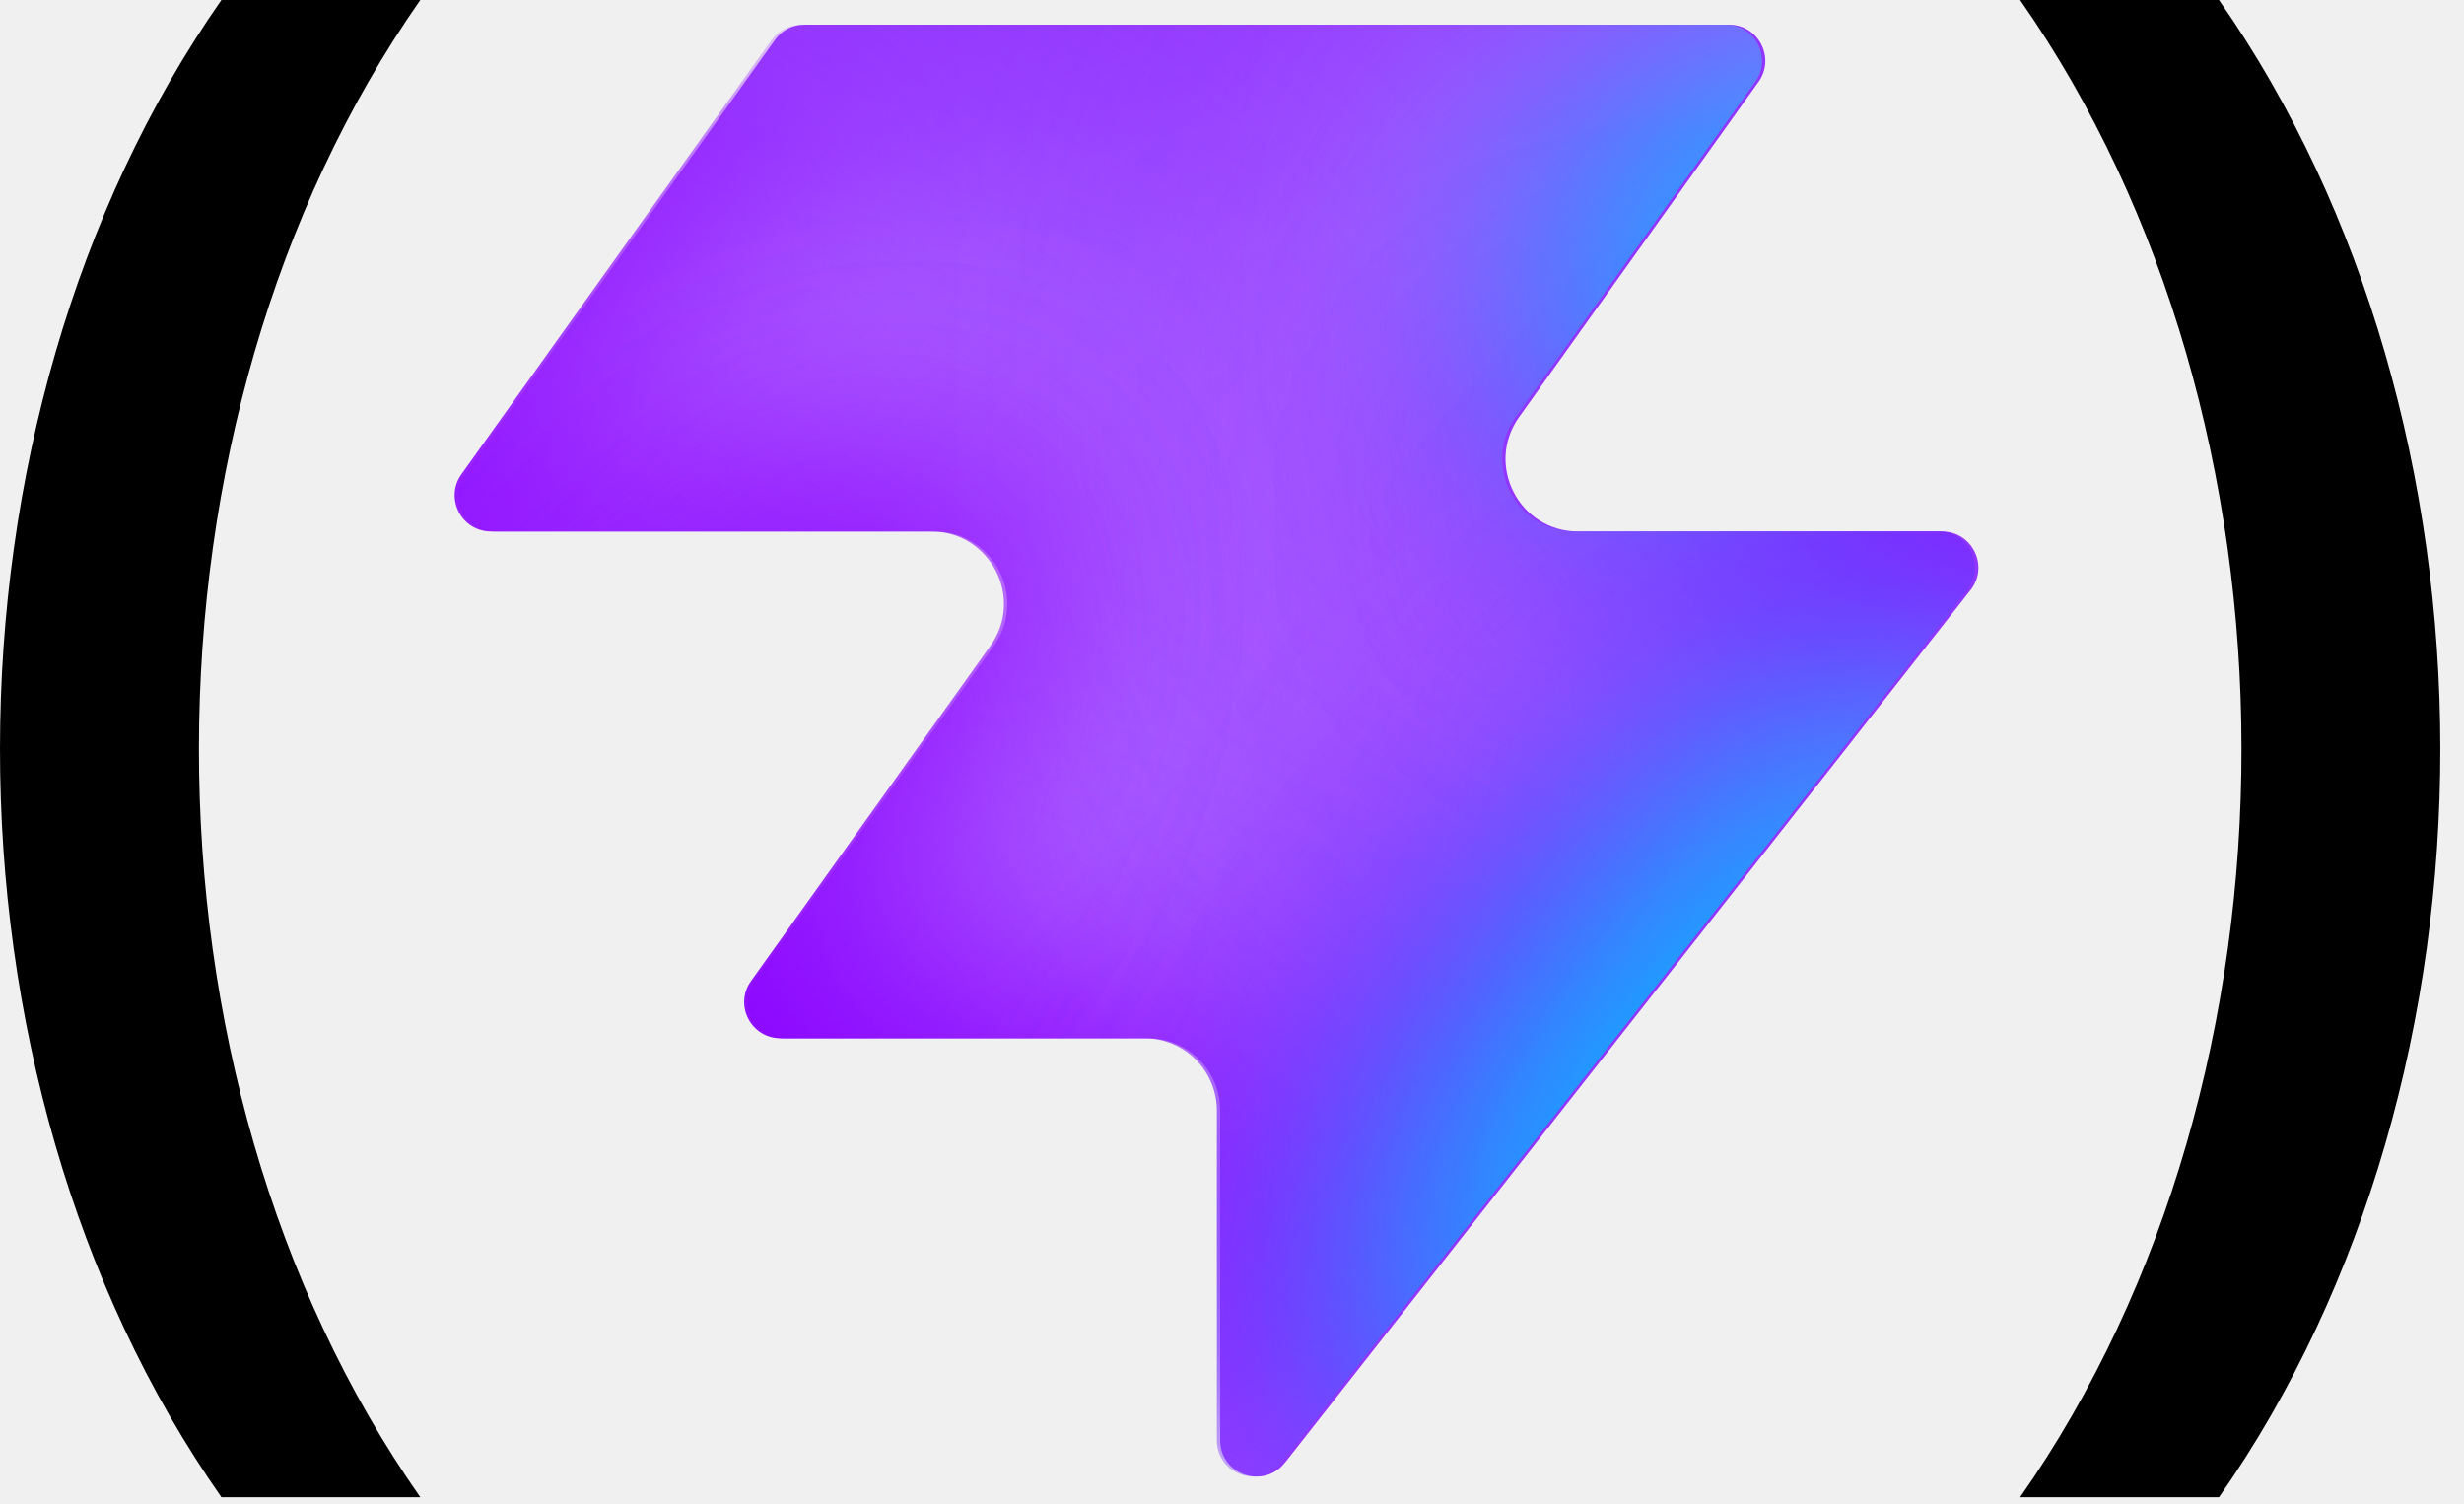
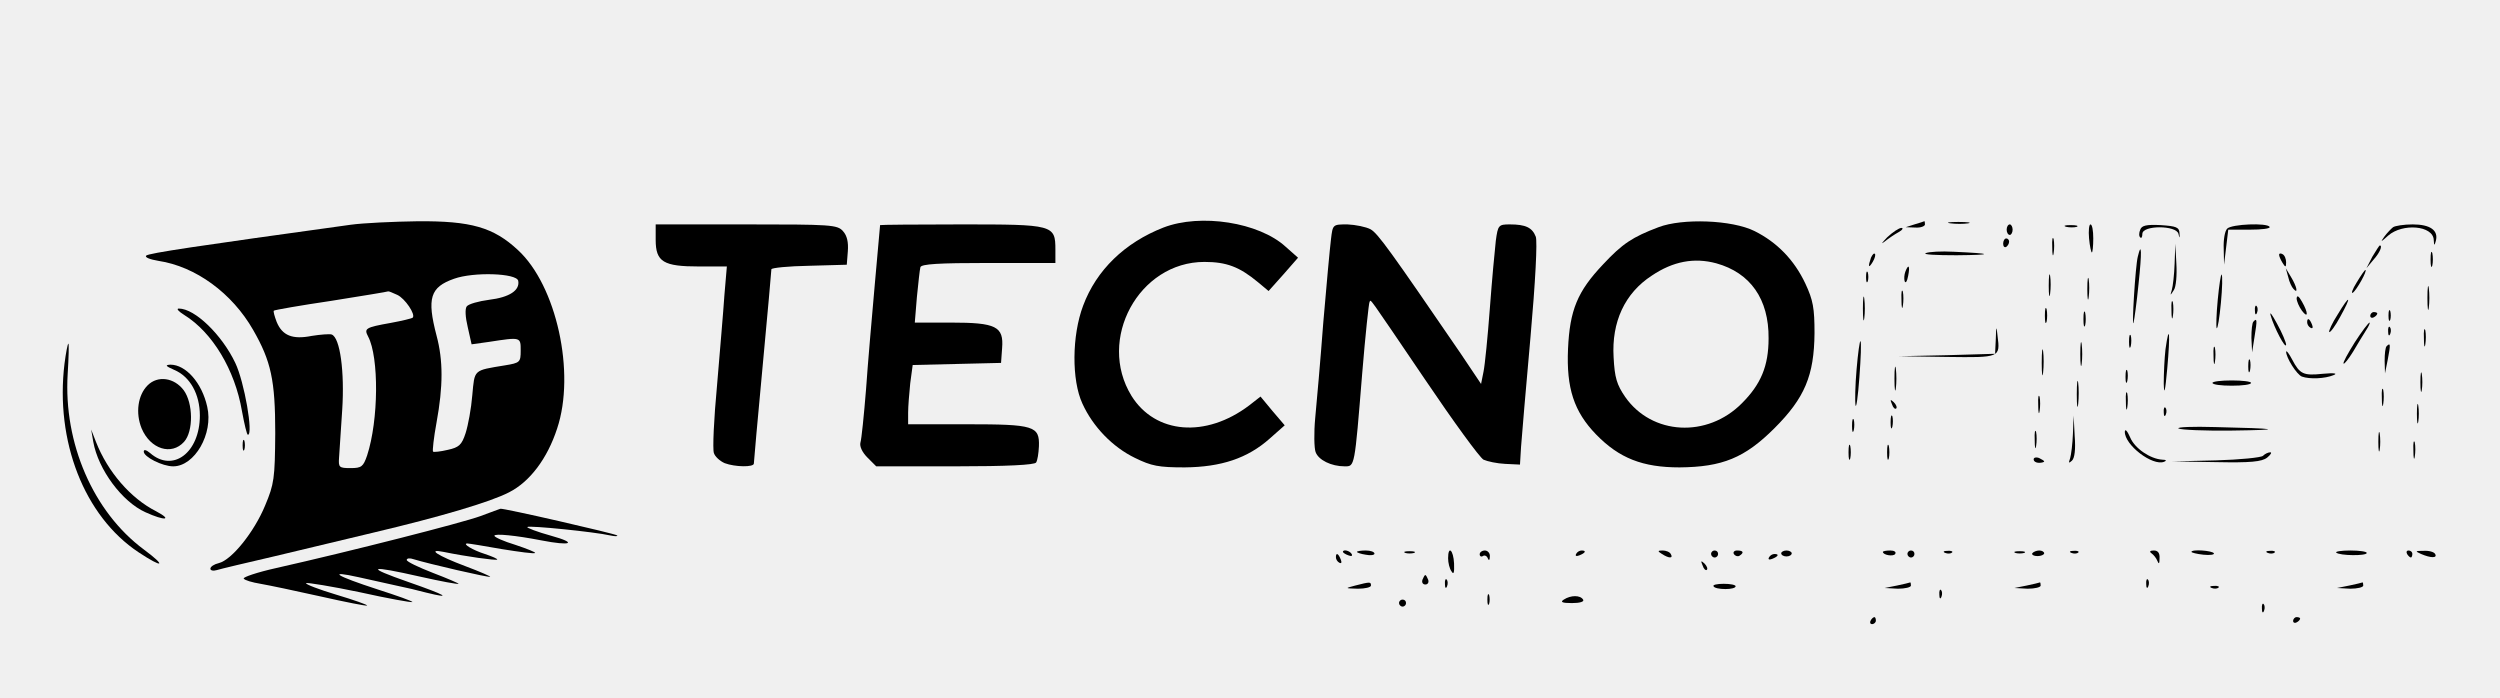
- <svg xmlns="http://www.w3.org/2000/svg" width="77" height="47" fill="none" aria-labelledby="vite-logo-title" viewBox="0 0 77 47">
-   <style>.parenthesis{fill:#000}@media (prefers-color-scheme:dark){.parenthesis{fill:#fff}}</style>
-   <path fill="#9135ff" d="M40.151 45.71c-.663.844-2.02.374-2.02-.699V34.708a2.26 2.26 0 0 0-2.262-2.262H24.493c-.92 0-1.457-1.04-.92-1.788l7.479-10.471c1.07-1.498 0-3.578-1.842-3.578H15.443c-.92 0-1.456-1.04-.92-1.788l9.696-13.576c.213-.297.556-.474.92-.474h28.894c.92 0 1.456 1.04.92 1.788l-7.48 10.472c-1.07 1.497 0 3.578 1.842 3.578h11.376c.944 0 1.474 1.087.89 1.83L40.153 45.712z" />
-   <mask id="a" width="48" height="47" x="14" y="0" maskUnits="userSpaceOnUse" style="mask-type:alpha">
-     <path fill="#000" d="M40.047 45.71c-.663.843-2.02.374-2.02-.699V34.708a2.26 2.26 0 0 0-2.262-2.262H24.389c-.92 0-1.457-1.04-.92-1.788l7.479-10.472c1.07-1.497 0-3.578-1.842-3.578H15.34c-.92 0-1.456-1.04-.92-1.788l9.696-13.575c.213-.297.556-.474.92-.474H53.93c.92 0 1.456 1.04.92 1.788L47.37 13.03c-1.07 1.498 0 3.578 1.842 3.578h11.376c.944 0 1.474 1.088.89 1.831L40.049 45.712z" />
-   </mask>
-   <g mask="url(#a)">
-     <g filter="url(#b)">
-       <ellipse cx="5.508" cy="14.704" fill="#eee6ff" rx="5.508" ry="14.704" transform="rotate(269.814 20.96 11.29)scale(-1 1)" />
-     </g>
-     <g filter="url(#c)">
-       <ellipse cx="10.399" cy="29.851" fill="#eee6ff" rx="10.399" ry="29.851" transform="rotate(89.814 -16.902 -8.275)scale(1 -1)" />
-     </g>
-     <g filter="url(#d)">
-       <ellipse cx="5.508" cy="30.487" fill="#8900ff" rx="5.508" ry="30.487" transform="rotate(89.814 -19.197 -7.127)scale(1 -1)" />
-     </g>
-     <g filter="url(#e)">
-       <ellipse cx="5.508" cy="30.599" fill="#8900ff" rx="5.508" ry="30.599" transform="rotate(89.814 -25.928 4.177)scale(1 -1)" />
-     </g>
-     <g filter="url(#f)">
-       <ellipse cx="5.508" cy="30.599" fill="#8900ff" rx="5.508" ry="30.599" transform="rotate(89.814 -25.738 5.52)scale(1 -1)" />
-     </g>
-     <g filter="url(#g)">
-       <ellipse cx="14.072" cy="22.078" fill="#eee6ff" rx="14.072" ry="22.078" transform="rotate(93.35 31.245 55.578)scale(-1 1)" />
-     </g>
-     <g filter="url(#h)">
-       <ellipse cx="3.47" cy="21.501" fill="#8900ff" rx="3.47" ry="21.501" transform="rotate(89.009 35.419 55.202)scale(-1 1)" />
-     </g>
-     <g filter="url(#i)">
-       <ellipse cx="3.47" cy="21.501" fill="#8900ff" rx="3.47" ry="21.501" transform="rotate(89.009 35.419 55.202)scale(-1 1)" />
-     </g>
-     <g filter="url(#j)">
-       <ellipse cx="14.592" cy="9.743" fill="#8900ff" rx="4.407" ry="29.108" transform="rotate(39.51 14.592 9.743)" />
-     </g>
-     <g filter="url(#k)">
-       <ellipse cx="61.728" cy="-5.321" fill="#8900ff" rx="4.407" ry="29.108" transform="rotate(37.892 61.728 -5.32)" />
-     </g>
-     <g filter="url(#l)">
-       <ellipse cx="55.618" cy="7.104" fill="#00c2ff" rx="5.971" ry="9.665" transform="rotate(37.892 55.618 7.104)" />
-     </g>
-     <g filter="url(#m)">
-       <ellipse cx="12.326" cy="39.103" fill="#8900ff" rx="4.407" ry="29.108" transform="rotate(37.892 12.326 39.103)" />
-     </g>
-     <g filter="url(#n)">
-       <ellipse cx="12.326" cy="39.103" fill="#8900ff" rx="4.407" ry="29.108" transform="rotate(37.892 12.326 39.103)" />
-     </g>
-     <g filter="url(#o)">
-       <ellipse cx="49.857" cy="30.678" fill="#8900ff" rx="4.407" ry="29.108" transform="rotate(37.892 49.857 30.678)" />
-     </g>
-     <g filter="url(#p)">
-       <ellipse cx="52.623" cy="33.171" fill="#00c2ff" rx="5.971" ry="15.297" transform="rotate(37.892 52.623 33.17)" />
-     </g>
+ <svg xmlns="http://www.w3.org/2000/svg" version="1.0" width="713pt" height="199pt" viewBox="0 0 713 199" preserveAspectRatio="xMidYMid meet">
+   <g transform="translate(0,199) scale(0.1,-0.1)" fill="#000000" stroke="none">
+     <path d="M1000 1349 c-441 -61 -576 -81 -583 -88 -5 -5 11 -11 35 -15 106 -16 210 -92 270 -197 51 -89 63 -143 63 -294 -1 -130 -3 -145 -29 -207 -31 -75 -95 -155 -132 -164 -13 -3 -24 -10 -24 -16 0 -5 8 -7 18 -4 9 3 85 21 167 40 83 20 209 50 280 67 190 45 333 87 387 115 59 30 109 96 137 182 53 159 -2 408 -112 509 -70 65 -134 83 -285 82 -70 -1 -156 -5 -192 -10z m478 -160 c5 -27 -25 -47 -83 -54 -30 -4 -59 -12 -64 -19 -5 -7 -4 -30 3 -59 l11 -49 50 7 c91 14 90 14 90 -25 0 -33 -2 -35 -45 -42 -91 -15 -86 -11 -93 -85 -3 -38 -12 -86 -19 -108 -11 -34 -19 -41 -51 -48 -21 -5 -40 -7 -42 -5 -2 2 2 40 10 83 19 104 19 177 0 248 -28 107 -18 138 50 162 56 20 179 16 183 -6z m-345 -40 c22 -10 53 -56 44 -65 -2 -2 -30 -9 -63 -15 -73 -13 -76 -16 -64 -39 31 -59 30 -238 -3 -339 -11 -32 -16 -36 -47 -36 -33 0 -35 2 -33 30 1 17 5 78 9 136 7 109 -6 206 -30 215 -6 2 -32 0 -57 -4 -55 -11 -84 1 -100 40 -6 16 -10 30 -8 32 2 2 76 15 164 28 88 14 161 26 162 27 1 1 13 -4 26 -10z" />
+     <path d="M3318 1341 c-110 -43 -191 -121 -229 -223 -32 -85 -33 -212 -2 -279 30 -66 86 -124 150 -155 47 -23 67 -27 142 -27 104 1 179 26 242 82 l43 38 -35 41 -34 41 -32 -25 c-124 -94 -268 -82 -336 27 -99 161 21 382 208 382 63 0 100 -14 153 -58 l30 -25 42 47 42 48 -35 31 c-76 70 -243 96 -349 55z" />
+     <path d="M4730 1342 c-74 -28 -103 -47 -158 -106 -73 -77 -95 -130 -100 -241 -5 -112 17 -179 80 -244 66 -68 133 -94 238 -94 122 1 186 27 271 112 86 86 113 150 114 271 0 71 -4 94 -26 141 -32 68 -81 118 -145 150 -64 32 -206 37 -274 11z m165 -103 c97 -27 150 -102 149 -214 0 -79 -22 -131 -76 -185 -99 -100 -257 -91 -333 18 -24 35 -30 55 -33 113 -6 101 32 183 109 233 61 41 121 52 184 35z" />
+     <path d="M5460 1350 l-25 -8 28 -1 c15 -1 27 4 27 9 0 6 -1 10 -2 9 -2 -1 -14 -5 -28 -9z" />
+     <path d="M5563 1353 c15 -2 37 -2 50 0 12 2 0 4 -28 4 -27 0 -38 -2 -22 -4z" />
+     <path d="M1870 1306 c0 -63 22 -76 124 -76 l79 0 -7 -82 c-3 -46 -13 -161 -21 -257 -9 -95 -13 -182 -9 -193 3 -10 17 -23 31 -29 29 -11 83 -12 83 -1 0 4 11 129 25 277 14 149 25 273 25 277 0 4 48 9 108 10 l107 3 3 38 c2 26 -2 45 -14 58 -16 18 -34 19 -276 19 l-258 0 0 -44z" />
+     <path d="M2510 1348 c0 -2 -7 -77 -15 -168 -8 -91 -20 -226 -25 -300 -6 -74 -13 -143 -16 -152 -3 -11 5 -28 20 -43 l25 -25 225 0 c149 0 227 4 231 11 4 6 7 26 8 46 2 58 -13 63 -205 63 l-168 0 0 33 c0 17 3 55 6 84 l7 52 126 3 126 3 3 42 c5 62 -17 73 -146 73 l-103 0 6 73 c4 39 8 78 10 85 3 9 51 12 195 12 l190 0 0 38 c0 71 -6 72 -268 72 -128 0 -232 -1 -232 -2z" />
+     <path d="M3796 1308 c-3 -24 -13 -131 -22 -238 -8 -107 -19 -230 -23 -272 -4 -42 -3 -86 1 -97 8 -23 45 -41 83 -41 29 0 28 -5 50 265 9 110 19 202 21 204 5 6 -11 28 158 -221 81 -120 156 -223 167 -229 11 -5 39 -11 62 -12 l42 -2 3 50 c2 28 14 169 27 314 14 158 20 273 15 286 -10 26 -29 35 -74 35 -32 0 -34 -2 -40 -47 -3 -26 -11 -113 -17 -193 -6 -80 -14 -161 -18 -180 l-7 -35 -59 88 c-200 292 -235 341 -256 353 -13 7 -43 13 -66 14 -42 0 -42 0 -47 -42z" />
+     <path d="M5723 1335 c0 -8 4 -15 9 -15 4 0 8 7 8 15 0 8 -4 15 -8 15 -5 0 -9 -7 -9 -15z" />
+     <path d="M5893 1343 c9 -2 23 -2 30 0 6 3 -1 5 -18 5 -16 0 -22 -2 -12 -5z" />
+     <path d="M5958 1310 c2 -22 6 -40 8 -40 2 0 4 18 4 40 0 22 -3 40 -8 40 -4 0 -6 -18 -4 -40z" />
+     <path d="M6104 1335 c-4 -9 -4 -19 0 -22 3 -4 6 1 6 10 0 25 97 25 103 0 3 -14 4 -13 3 2 -1 17 -9 20 -54 23 -40 2 -54 -1 -58 -13z" />
+     <path d="M6352 1338 c-7 -7 -11 -32 -10 -57 l1 -46 6 50 6 50 62 0 c33 0 59 3 56 8 -7 12 -108 8 -121 -5z" />
+     <path d="M6825 1342 c-5 -4 -17 -16 -25 -27 -12 -17 -10 -16 11 3 41 36 128 29 130 -12 1 -17 2 -18 6 -3 8 30 -16 47 -66 47 -25 0 -50 -4 -56 -8z" />
+     <path d="M5382 1313 c-15 -16 -19 -21 -7 -12 11 9 29 21 40 27 11 6 14 12 8 12 -7 0 -25 -12 -41 -27z" />
+     <path d="M5853 1285 c0 -22 2 -30 4 -17 2 12 2 30 0 40 -3 9 -5 -1 -4 -23z" />
+     <path d="M5713 1295 c0 -8 4 -12 9 -9 4 3 8 9 8 15 0 5 -4 9 -8 9 -5 0 -9 -7 -9 -15z" />
+     <path d="M6202 1238 c-1 -31 -5 -65 -8 -75 -5 -17 -5 -17 6 0 6 9 9 42 7 75 l-3 57 -2 -57z" />
+     <path d="M6766 1258 l-17 -33 20 24 c18 20 27 41 18 41 -1 0 -11 -15 -21 -32z" />
+     <path d="M5492 1268 c-9 -4 30 -6 88 -6 108 1 104 5 -8 10 -35 2 -71 0 -80 -4z" />
+     <path d="M6097 1258 c-7 -27 -18 -210 -12 -188 2 8 9 58 14 109 10 93 9 125 -2 79z" />
+     <path d="M6932 1250 c0 -19 2 -27 5 -17 2 9 2 25 0 35 -3 9 -5 1 -5 -18z" />
+     <path d="M5336 1255 c-9 -26 -7 -32 5 -12 6 10 9 21 6 23 -2 3 -7 -2 -11 -11z" />
+     <path d="M6500 1263 c0 -4 5 -15 10 -23 8 -13 10 -13 10 2 0 9 -4 20 -10 23 -5 3 -10 3 -10 -2z" />
+     <path d="M5434 1215 c-3 -8 -4 -20 -2 -27 3 -7 7 -1 10 15 6 29 1 36 -8 12z" />
+     <path d="M5322 1200 c0 -14 2 -19 5 -12 2 6 2 18 0 25 -3 6 -5 1 -5 -13z" />
+     <path d="M5843 1175 c0 -27 2 -38 4 -22 2 15 2 37 0 50 -2 12 -4 0 -4 -28z" />
+     <path d="M6526 1200 c3 -14 10 -29 15 -34 14 -16 10 6 -7 34 l-15 25 7 -25z" />
+     <path d="M6721 1184 c-12 -19 -16 -32 -11 -29 11 7 43 65 36 65 -2 0 -13 -16 -25 -36z" />
+     <path d="M5953 1165 c0 -27 2 -38 4 -22 2 15 2 37 0 50 -2 12 -4 0 -4 -28z" />
+     <path d="M6325 1135 c-4 -42 -5 -78 -3 -81 3 -2 8 30 12 72 4 42 5 78 2 81 -2 2 -7 -30 -11 -72z" />
+     <path d="M6923 1140 c0 -30 2 -43 4 -27 2 15 2 39 0 55 -2 15 -4 2 -4 -28z" />
+     <path d="M5423 1135 c0 -22 2 -30 4 -17 2 12 2 30 0 40 -3 9 -5 -1 -4 -23z" />
+     <path d="M5313 1110 c0 -30 2 -43 4 -27 2 15 2 39 0 55 -2 15 -4 2 -4 -28z" />
+     <path d="M6550 1139 c0 -8 7 -24 15 -35 18 -24 19 -7 0 26 -9 16 -14 19 -15 9z" />
+     <path d="M6193 1105 c0 -22 2 -30 4 -17 2 12 2 30 0 40 -3 9 -5 -1 -4 -23z" />
+     <path d="M6667 1093 c-16 -25 -26 -47 -24 -50 3 -2 17 17 31 43 34 61 29 67 -7 7z" />
+     <path d="M5832 1090 c0 -19 2 -27 5 -17 2 9 2 25 0 35 -3 9 -5 1 -5 -18z" />
+     <path d="M6431 1104 c0 -11 3 -14 6 -6 3 7 2 16 -1 19 -3 4 -6 -2 -5 -13z" />
+     <path d="M525 1092 c81 -50 145 -157 165 -274 7 -38 14 -68 17 -68 16 0 -10 151 -36 205 -38 80 -115 155 -161 155 -8 0 -1 -8 15 -18z" />
+     <path d="M5942 1080 c0 -19 2 -27 5 -17 2 9 2 25 0 35 -3 9 -5 1 -5 -18z" />
+     <path d="M6476 1090 c9 -33 43 -98 44 -83 0 6 -11 33 -26 60 -14 26 -22 37 -18 23z" />
+     <path d="M6812 1090 c0 -14 2 -19 5 -12 2 6 2 18 0 25 -3 6 -5 1 -5 -13z" />
+     <path d="M6760 1089 c0 -5 5 -7 10 -4 6 3 10 8 10 11 0 2 -4 4 -10 4 -5 0 -10 -5 -10 -11z" />
+     <path d="M6427 1073 c-4 -3 -6 -25 -6 -47 l2 -41 7 45 c8 48 7 54 -3 43z" />
+     <path d="M6580 1071 c0 -6 4 -13 10 -16 6 -3 7 1 4 9 -7 18 -14 21 -14 7z" />
+     <path d="M6716 1014 c-20 -32 -35 -59 -32 -61 2 -2 14 13 27 34 12 21 29 48 37 61 8 12 12 22 10 22 -3 0 -22 -25 -42 -56z" />
+     <path d="M5692 1023 l-2 -42 -137 -4 -138 -3 138 -2 c151 -2 152 -2 144 60 -3 30 -4 29 -5 -9z" />
+     <path d="M6811 1044 c0 -11 3 -14 6 -6 3 7 2 16 -1 19 -3 4 -6 -2 -5 -13z" />
+     <path d="M6913 1025 c0 -22 2 -30 4 -17 2 12 2 30 0 40 -3 9 -5 -1 -4 -23z" />
+     <path d="M6072 1015 c0 -16 2 -22 5 -12 2 9 2 23 0 30 -3 6 -5 -1 -5 -18z" />
+     <path d="M6176 994 c-3 -26 -5 -70 -5 -98 1 -36 4 -23 10 43 9 100 6 133 -5 55z" />
+     <path d="M5933 980 c0 -30 2 -43 4 -27 2 15 2 39 0 55 -2 15 -4 2 -4 -28z" />
+     <path d="M5295 937 c-4 -46 -5 -92 -3 -103 2 -10 7 25 11 80 4 54 6 101 3 103 -2 2 -7 -33 -11 -80z" />
+     <path d="M184 953 c-27 -221 56 -435 211 -538 71 -47 81 -41 15 8 -144 107 -229 303 -217 500 3 48 4 87 2 87 -2 0 -7 -26 -11 -57z" />
+     <path d="M5823 955 c0 -33 2 -45 4 -27 2 18 2 45 0 60 -2 15 -4 0 -4 -33z" />
+     <path d="M6313 975 c0 -22 2 -30 4 -17 2 12 2 30 0 40 -3 9 -5 -1 -4 -23z" />
+     <path d="M6807 1003 c-4 -3 -6 -22 -6 -42 l1 -36 8 40 c8 42 8 49 -3 38z" />
+     <path d="M6520 987 c0 -17 30 -65 45 -71 22 -8 66 -6 90 4 13 5 3 7 -30 4 -56 -6 -66 -1 -88 41 -9 17 -16 26 -17 22z" />
+     <path d="M6412 945 c0 -16 2 -22 5 -12 2 9 2 23 0 30 -3 6 -5 -1 -5 -18z" />
+     <path d="M5403 910 c0 -30 2 -43 4 -27 2 15 2 39 0 55 -2 15 -4 2 -4 -28z" />
+     <path d="M497 935 c45 -19 73 -69 73 -130 0 -106 -77 -164 -142 -107 -11 9 -18 11 -18 4 0 -15 53 -42 84 -42 61 0 115 93 97 170 -15 68 -61 120 -105 120 -16 -1 -14 -4 11 -15z" />
+     <path d="M6062 915 c0 -16 2 -22 5 -12 2 9 2 23 0 30 -3 6 -5 -1 -5 -18z" />
+     <path d="M6903 900 c0 -25 2 -35 4 -22 2 12 2 32 0 45 -2 12 -4 2 -4 -23z" />
+     <path d="M5923 865 c0 -33 2 -45 4 -27 2 18 2 45 0 60 -2 15 -4 0 -4 -33z" />
+     <path d="M421 891 c-28 -28 -35 -79 -17 -123 25 -59 85 -78 121 -38 27 30 26 110 -1 147 -27 36 -74 43 -103 14z" />
+     <path d="M6310 898 c0 -5 25 -8 55 -8 30 0 55 3 55 8 0 4 -25 7 -55 7 -30 0 -55 -3 -55 -7z" />
+     <path d="M6793 855 c0 -22 2 -30 4 -17 2 12 2 30 0 40 -3 9 -5 -1 -4 -23z" />
+     <path d="M6063 845 c0 -22 2 -30 4 -17 2 12 2 30 0 40 -3 9 -5 -1 -4 -23z" />
+     <path d="M5813 835 c0 -22 2 -30 4 -17 2 12 2 30 0 40 -3 9 -5 -1 -4 -23z" />
+     <path d="M5396 837 c3 -10 9 -15 12 -12 3 3 0 11 -7 18 -10 9 -11 8 -5 -6z" />
+     <path d="M6893 810 c0 -25 2 -35 4 -22 2 12 2 32 0 45 -2 12 -4 2 -4 -23z" />
+     <path d="M6171 814 c0 -11 3 -14 6 -6 3 7 2 16 -1 19 -3 4 -6 -2 -5 -13z" />
+     <path d="M5392 785 c0 -16 2 -22 5 -12 2 9 2 23 0 30 -3 6 -5 -1 -5 -18z" />
+     <path d="M5282 775 c0 -16 2 -22 5 -12 2 9 2 23 0 30 -3 6 -5 -1 -5 -18z" />
+     <path d="M5912 753 c-1 -28 -5 -60 -8 -70 -5 -14 -4 -15 5 -7 8 7 11 33 8 70 l-3 59 -2 -52z" />
+     <path d="M6213 768 c7 -4 75 -7 152 -6 154 2 134 6 -47 10 -64 2 -111 0 -105 -4z" />
+     <path d="M5803 735 c0 -22 2 -30 4 -17 2 12 2 30 0 40 -3 9 -5 -1 -4 -23z" />
+     <path d="M6060 759 c-1 -38 79 -99 112 -86 8 3 6 6 -5 6 -34 2 -79 32 -92 64 -8 18 -14 25 -15 16z" />
+     <path d="M6783 730 c0 -25 2 -35 4 -22 2 12 2 32 0 45 -2 12 -4 2 -4 -23z" />
+     <path d="M266 730 c14 -79 82 -171 149 -201 55 -25 79 -23 30 3 -73 37 -138 113 -171 197 l-14 36 6 -35z" />
+     <path d="M692 720 c0 -14 2 -19 5 -12 2 6 2 18 0 25 -3 6 -5 1 -5 -13z" />
+     <path d="M6883 705 c0 -22 2 -30 4 -17 2 12 2 30 0 40 -3 9 -5 -1 -4 -23z" />
+     <path d="M5272 700 c0 -19 2 -27 5 -17 2 9 2 25 0 35 -3 9 -5 1 -5 -18z" />
+     <path d="M5382 700 c0 -19 2 -27 5 -17 2 9 2 25 0 35 -3 9 -5 1 -5 -18z" />
+     <path d="M6454 690 c-5 -5 -66 -11 -134 -13 l-125 -3 126 -2 c97 -2 130 1 145 13 10 8 14 15 9 15 -6 0 -15 -4 -21 -10z" />
+     <path d="M5800 680 c0 -6 7 -10 15 -10 8 0 15 2 15 4 0 2 -7 6 -15 10 -8 3 -15 1 -15 -4z" />
+     <path d="M1370 518 c-52 -19 -369 -100 -582 -148 -54 -12 -95 -26 -93 -30 3 -5 24 -11 48 -15 23 -4 100 -20 171 -36 71 -16 131 -28 133 -26 2 2 -38 16 -88 31 -50 15 -89 30 -86 33 3 2 72 -9 153 -26 81 -18 148 -30 150 -28 2 2 -43 18 -99 36 -120 39 -145 55 -55 35 34 -8 83 -18 108 -24 25 -5 63 -14 85 -20 77 -19 59 -8 -50 30 -126 44 -115 49 35 15 58 -13 106 -22 108 -20 1 1 -31 15 -73 31 -41 16 -75 32 -75 37 0 5 9 6 20 2 42 -13 215 -53 218 -50 2 1 -30 15 -70 30 -80 30 -112 51 -63 41 63 -13 149 -25 153 -22 2 2 -14 9 -35 16 -35 11 -66 30 -50 30 4 0 48 -7 98 -16 50 -8 93 -14 95 -11 2 2 -23 12 -56 23 -33 10 -60 22 -60 26 0 7 61 1 133 -13 87 -17 105 -8 29 13 -40 11 -71 23 -68 25 5 5 192 -14 236 -24 14 -3 23 -3 20 0 -5 5 -328 79 -333 76 -1 0 -27 -10 -57 -21z" />
+     <path d="M3830 416 c0 -2 7 -7 16 -10 8 -3 12 -2 9 4 -6 10 -25 14 -25 6z" />
+     <path d="M3870 416 c0 -2 11 -6 25 -8 14 -3 25 -1 25 3 0 5 -11 9 -25 9 -14 0 -25 -2 -25 -4z" />
+     <path d="M4008 413 c6 -2 18 -2 25 0 6 3 1 5 -13 5 -14 0 -19 -2 -12 -5z" />
+     <path d="M4130 398 c0 -13 4 -30 10 -38 6 -10 8 -3 7 23 -2 39 -17 52 -17 15z" />
+     <path d="M4220 409 c0 -5 4 -8 9 -5 5 4 12 0 14 -6 3 -8 6 -6 6 5 1 9 -6 17 -14 17 -8 0 -15 -5 -15 -11z" />
+     <path d="M4495 410 c-3 -6 1 -7 9 -4 18 7 21 14 7 14 -6 0 -13 -4 -16 -10z" />
+     <path d="M4740 410 c20 -13 33 -13 25 0 -3 6 -14 10 -23 10 -15 0 -15 -2 -2 -10z" />
+     <path d="M4880 410 c0 -5 5 -10 10 -10 6 0 10 5 10 10 0 6 -4 10 -10 10 -5 0 -10 -4 -10 -10z" />
+     <path d="M4945 410 c4 -6 11 -8 16 -5 14 9 11 15 -7 15 -8 0 -12 -5 -9 -10z" />
+     <path d="M5080 412 c0 -5 7 -9 15 -9 8 0 15 4 15 9 0 4 -7 8 -15 8 -8 0 -15 -4 -15 -8z" />
+     <path d="M5370 416 c0 -9 30 -14 35 -6 4 6 -3 10 -14 10 -12 0 -21 -2 -21 -4z" />
+     <path d="M5440 410 c0 -5 5 -10 10 -10 6 0 10 5 10 10 0 6 -4 10 -10 10 -5 0 -10 -4 -10 -10z" />
+     <path d="M5548 413 c7 -3 16 -2 19 1 4 3 -2 6 -13 5 -11 0 -14 -3 -6 -6z" />
+     <path d="M5748 413 c6 -2 18 -2 25 0 6 3 1 5 -13 5 -14 0 -19 -2 -12 -5z" />
+     <path d="M5796 412 c-2 -4 4 -8 15 -8 10 0 19 4 19 8 0 4 -6 8 -14 8 -8 0 -17 -4 -20 -8z" />
+     <path d="M5908 413 c7 -3 16 -2 19 1 4 3 -2 6 -13 5 -11 0 -14 -3 -6 -6z" />
+     <path d="M6136 412 c6 -4 14 -14 17 -22 4 -10 6 -8 6 8 1 15 -5 22 -16 22 -11 0 -14 -3 -7 -8z" />
+     <path d="M6250 416 c0 -2 15 -6 34 -8 19 -2 32 0 30 4 -5 8 -64 12 -64 4z" />
+     <path d="M6468 413 c7 -3 16 -2 19 1 4 3 -2 6 -13 5 -11 0 -14 -3 -6 -6z" />
+     <path d="M6663 414 c9 -9 87 -10 87 -1 0 4 -21 7 -47 7 -25 0 -44 -3 -40 -6z" />
+     <path d="M6865 410 c3 -5 8 -10 11 -10 2 0 4 5 4 10 0 6 -5 10 -11 10 -5 0 -7 -4 -4 -10z" />
+     <path d="M6905 410 c28 -12 47 -12 40 0 -3 6 -18 10 -33 9 -24 0 -25 -1 -7 -9z" />
+     <path d="M3810 401 c0 -6 4 -13 10 -16 6 -3 7 1 4 9 -7 18 -14 21 -14 7z" />
+     <path d="M5045 400 c-3 -6 1 -7 9 -4 18 7 21 14 7 14 -6 0 -13 -4 -16 -10z" />
+     <path d="M4856 377 c3 -10 9 -15 12 -12 3 3 0 11 -7 18 -10 9 -11 8 -5 -6z" />
+     <path d="M4057 337 c-3 -8 1 -14 8 -14 7 0 11 6 8 14 -3 7 -6 13 -8 13 -2 0 -5 -6 -8 -13z" />
+     <path d="M4121 324 c0 -11 3 -14 6 -6 3 7 2 16 -1 19 -3 4 -6 -2 -5 -13z" />
+     <path d="M6121 324 c0 -11 3 -14 6 -6 3 7 2 16 -1 19 -3 4 -6 -2 -5 -13z" />
+     <path d="M3865 320 c-30 -8 -30 -8 8 -9 20 0 37 4 37 9 0 11 -2 11 -45 0z" />
+     <path d="M4887 318 c2 -5 17 -8 34 -8 16 0 29 3 29 8 0 4 -15 7 -34 7 -19 0 -32 -3 -29 -7z" />
+     <path d="M5410 320 l-35 -7 38 -2 c20 0 37 4 37 9 0 6 -1 9 -2 9 -2 -1 -19 -5 -38 -9z" />
+     <path d="M5780 320 l-35 -7 38 -2 c20 0 37 4 37 9 0 6 -1 9 -2 9 -2 -1 -19 -5 -38 -9z" />
+     <path d="M6700 320 l-35 -7 38 -2 c20 0 37 4 37 9 0 6 -1 9 -2 9 -2 -1 -19 -5 -38 -9z" />
+     <path d="M6308 313 c7 -3 16 -2 19 1 4 3 -2 6 -13 5 -11 0 -14 -3 -6 -6z" />
+     <path d="M5531 294 c0 -11 3 -14 6 -6 3 7 2 16 -1 19 -3 4 -6 -2 -5 -13z" />
+     <path d="M4242 280 c0 -14 2 -19 5 -12 2 6 2 18 0 25 -3 6 -5 1 -5 -13z" />
+     <path d="M4460 280 c-11 -7 -5 -10 23 -10 23 0 36 4 32 10 -8 13 -35 13 -55 0z" />
+     <path d="M3990 270 c0 -5 5 -10 10 -10 6 0 10 5 10 10 0 6 -4 10 -10 10 -5 0 -10 -4 -10 -10z" />
+     <path d="M6451 254 c0 -11 3 -14 6 -6 3 7 2 16 -1 19 -3 4 -6 -2 -5 -13z" />
+     <path d="M5335 220 c-3 -5 -1 -10 4 -10 6 0 11 5 11 10 0 6 -2 10 -4 10 -3 0 -8 -4 -11 -10z" />
+     <path d="M6540 219 c0 -5 5 -7 10 -4 6 3 10 8 10 11 0 2 -4 4 -10 4 -5 0 -10 -5 -10 -11z" />
  </g>
-   <path d="M6.919 0c-9.198 13.166-9.252 33.575 0 46.789h6.215c-9.25-13.214-9.196-33.623 0-46.789zm62.424 0h-6.215c9.198 13.166 9.252 33.575 0 46.789h6.215c9.25-13.214 9.196-33.623 0-46.789" class="parenthesis" />
-   <defs>
-     <filter id="b" width="60.045" height="41.654" x="-5.564" y="16.92" color-interpolation-filters="sRGB" filterUnits="userSpaceOnUse">
-       <feFlood flood-opacity="0" result="BackgroundImageFix" />
-       <feBlend in="SourceGraphic" in2="BackgroundImageFix" result="shape" />
-       <feGaussianBlur result="effect1_foregroundBlur_2002_17286" stdDeviation="7.659" />
-     </filter>
-     <filter id="c" width="90.34" height="51.437" x="-40.407" y="-6.762" color-interpolation-filters="sRGB" filterUnits="userSpaceOnUse">
-       <feFlood flood-opacity="0" result="BackgroundImageFix" />
-       <feBlend in="SourceGraphic" in2="BackgroundImageFix" result="shape" />
-       <feGaussianBlur result="effect1_foregroundBlur_2002_17286" stdDeviation="7.659" />
-     </filter>
-     <filter id="d" width="79.355" height="29.4" x="-35.435" y="2.801" color-interpolation-filters="sRGB" filterUnits="userSpaceOnUse">
-       <feFlood flood-opacity="0" result="BackgroundImageFix" />
-       <feBlend in="SourceGraphic" in2="BackgroundImageFix" result="shape" />
-       <feGaussianBlur result="effect1_foregroundBlur_2002_17286" stdDeviation="4.596" />
-     </filter>
-     <filter id="e" width="79.579" height="29.4" x="-30.84" y="20.8" color-interpolation-filters="sRGB" filterUnits="userSpaceOnUse">
-       <feFlood flood-opacity="0" result="BackgroundImageFix" />
-       <feBlend in="SourceGraphic" in2="BackgroundImageFix" result="shape" />
-       <feGaussianBlur result="effect1_foregroundBlur_2002_17286" stdDeviation="4.596" />
-     </filter>
-     <filter id="f" width="79.579" height="29.4" x="-29.307" y="21.949" color-interpolation-filters="sRGB" filterUnits="userSpaceOnUse">
-       <feFlood flood-opacity="0" result="BackgroundImageFix" />
-       <feBlend in="SourceGraphic" in2="BackgroundImageFix" result="shape" />
-       <feGaussianBlur result="effect1_foregroundBlur_2002_17286" stdDeviation="4.596" />
-     </filter>
-     <filter id="g" width="74.749" height="58.852" x="29.961" y="-17.13" color-interpolation-filters="sRGB" filterUnits="userSpaceOnUse">
-       <feFlood flood-opacity="0" result="BackgroundImageFix" />
-       <feBlend in="SourceGraphic" in2="BackgroundImageFix" result="shape" />
-       <feGaussianBlur result="effect1_foregroundBlur_2002_17286" stdDeviation="7.659" />
-     </filter>
-     <filter id="h" width="61.377" height="25.362" x="37.754" y="3.055" color-interpolation-filters="sRGB" filterUnits="userSpaceOnUse">
-       <feFlood flood-opacity="0" result="BackgroundImageFix" />
-       <feBlend in="SourceGraphic" in2="BackgroundImageFix" result="shape" />
-       <feGaussianBlur result="effect1_foregroundBlur_2002_17286" stdDeviation="4.596" />
-     </filter>
-     <filter id="i" width="61.377" height="25.362" x="37.754" y="3.055" color-interpolation-filters="sRGB" filterUnits="userSpaceOnUse">
-       <feFlood flood-opacity="0" result="BackgroundImageFix" />
-       <feBlend in="SourceGraphic" in2="BackgroundImageFix" result="shape" />
-       <feGaussianBlur result="effect1_foregroundBlur_2002_17286" stdDeviation="4.596" />
-     </filter>
-     <filter id="j" width="56.045" height="63.649" x="-13.43" y="-22.082" color-interpolation-filters="sRGB" filterUnits="userSpaceOnUse">
-       <feFlood flood-opacity="0" result="BackgroundImageFix" />
-       <feBlend in="SourceGraphic" in2="BackgroundImageFix" result="shape" />
-       <feGaussianBlur result="effect1_foregroundBlur_2002_17286" stdDeviation="4.596" />
-     </filter>
-     <filter id="k" width="54.814" height="64.646" x="34.321" y="-37.644" color-interpolation-filters="sRGB" filterUnits="userSpaceOnUse">
-       <feFlood flood-opacity="0" result="BackgroundImageFix" />
-       <feBlend in="SourceGraphic" in2="BackgroundImageFix" result="shape" />
-       <feGaussianBlur result="effect1_foregroundBlur_2002_17286" stdDeviation="4.596" />
-     </filter>
-     <filter id="l" width="33.541" height="35.313" x="38.847" y="-10.552" color-interpolation-filters="sRGB" filterUnits="userSpaceOnUse">
-       <feFlood flood-opacity="0" result="BackgroundImageFix" />
-       <feBlend in="SourceGraphic" in2="BackgroundImageFix" result="shape" />
-       <feGaussianBlur result="effect1_foregroundBlur_2002_17286" stdDeviation="4.596" />
-     </filter>
-     <filter id="m" width="54.814" height="64.646" x="-15.081" y="6.78" color-interpolation-filters="sRGB" filterUnits="userSpaceOnUse">
-       <feFlood flood-opacity="0" result="BackgroundImageFix" />
-       <feBlend in="SourceGraphic" in2="BackgroundImageFix" result="shape" />
-       <feGaussianBlur result="effect1_foregroundBlur_2002_17286" stdDeviation="4.596" />
-     </filter>
-     <filter id="n" width="54.814" height="64.646" x="-15.081" y="6.78" color-interpolation-filters="sRGB" filterUnits="userSpaceOnUse">
-       <feFlood flood-opacity="0" result="BackgroundImageFix" />
-       <feBlend in="SourceGraphic" in2="BackgroundImageFix" result="shape" />
-       <feGaussianBlur result="effect1_foregroundBlur_2002_17286" stdDeviation="4.596" />
-     </filter>
-     <filter id="o" width="54.814" height="64.646" x="22.45" y="-1.645" color-interpolation-filters="sRGB" filterUnits="userSpaceOnUse">
-       <feFlood flood-opacity="0" result="BackgroundImageFix" />
-       <feBlend in="SourceGraphic" in2="BackgroundImageFix" result="shape" />
-       <feGaussianBlur result="effect1_foregroundBlur_2002_17286" stdDeviation="4.596" />
-     </filter>
-     <filter id="p" width="39.409" height="43.623" x="32.919" y="11.36" color-interpolation-filters="sRGB" filterUnits="userSpaceOnUse">
-       <feFlood flood-opacity="0" result="BackgroundImageFix" />
-       <feBlend in="SourceGraphic" in2="BackgroundImageFix" result="shape" />
-       <feGaussianBlur result="effect1_foregroundBlur_2002_17286" stdDeviation="4.596" />
-     </filter>
-   </defs>
</svg>
